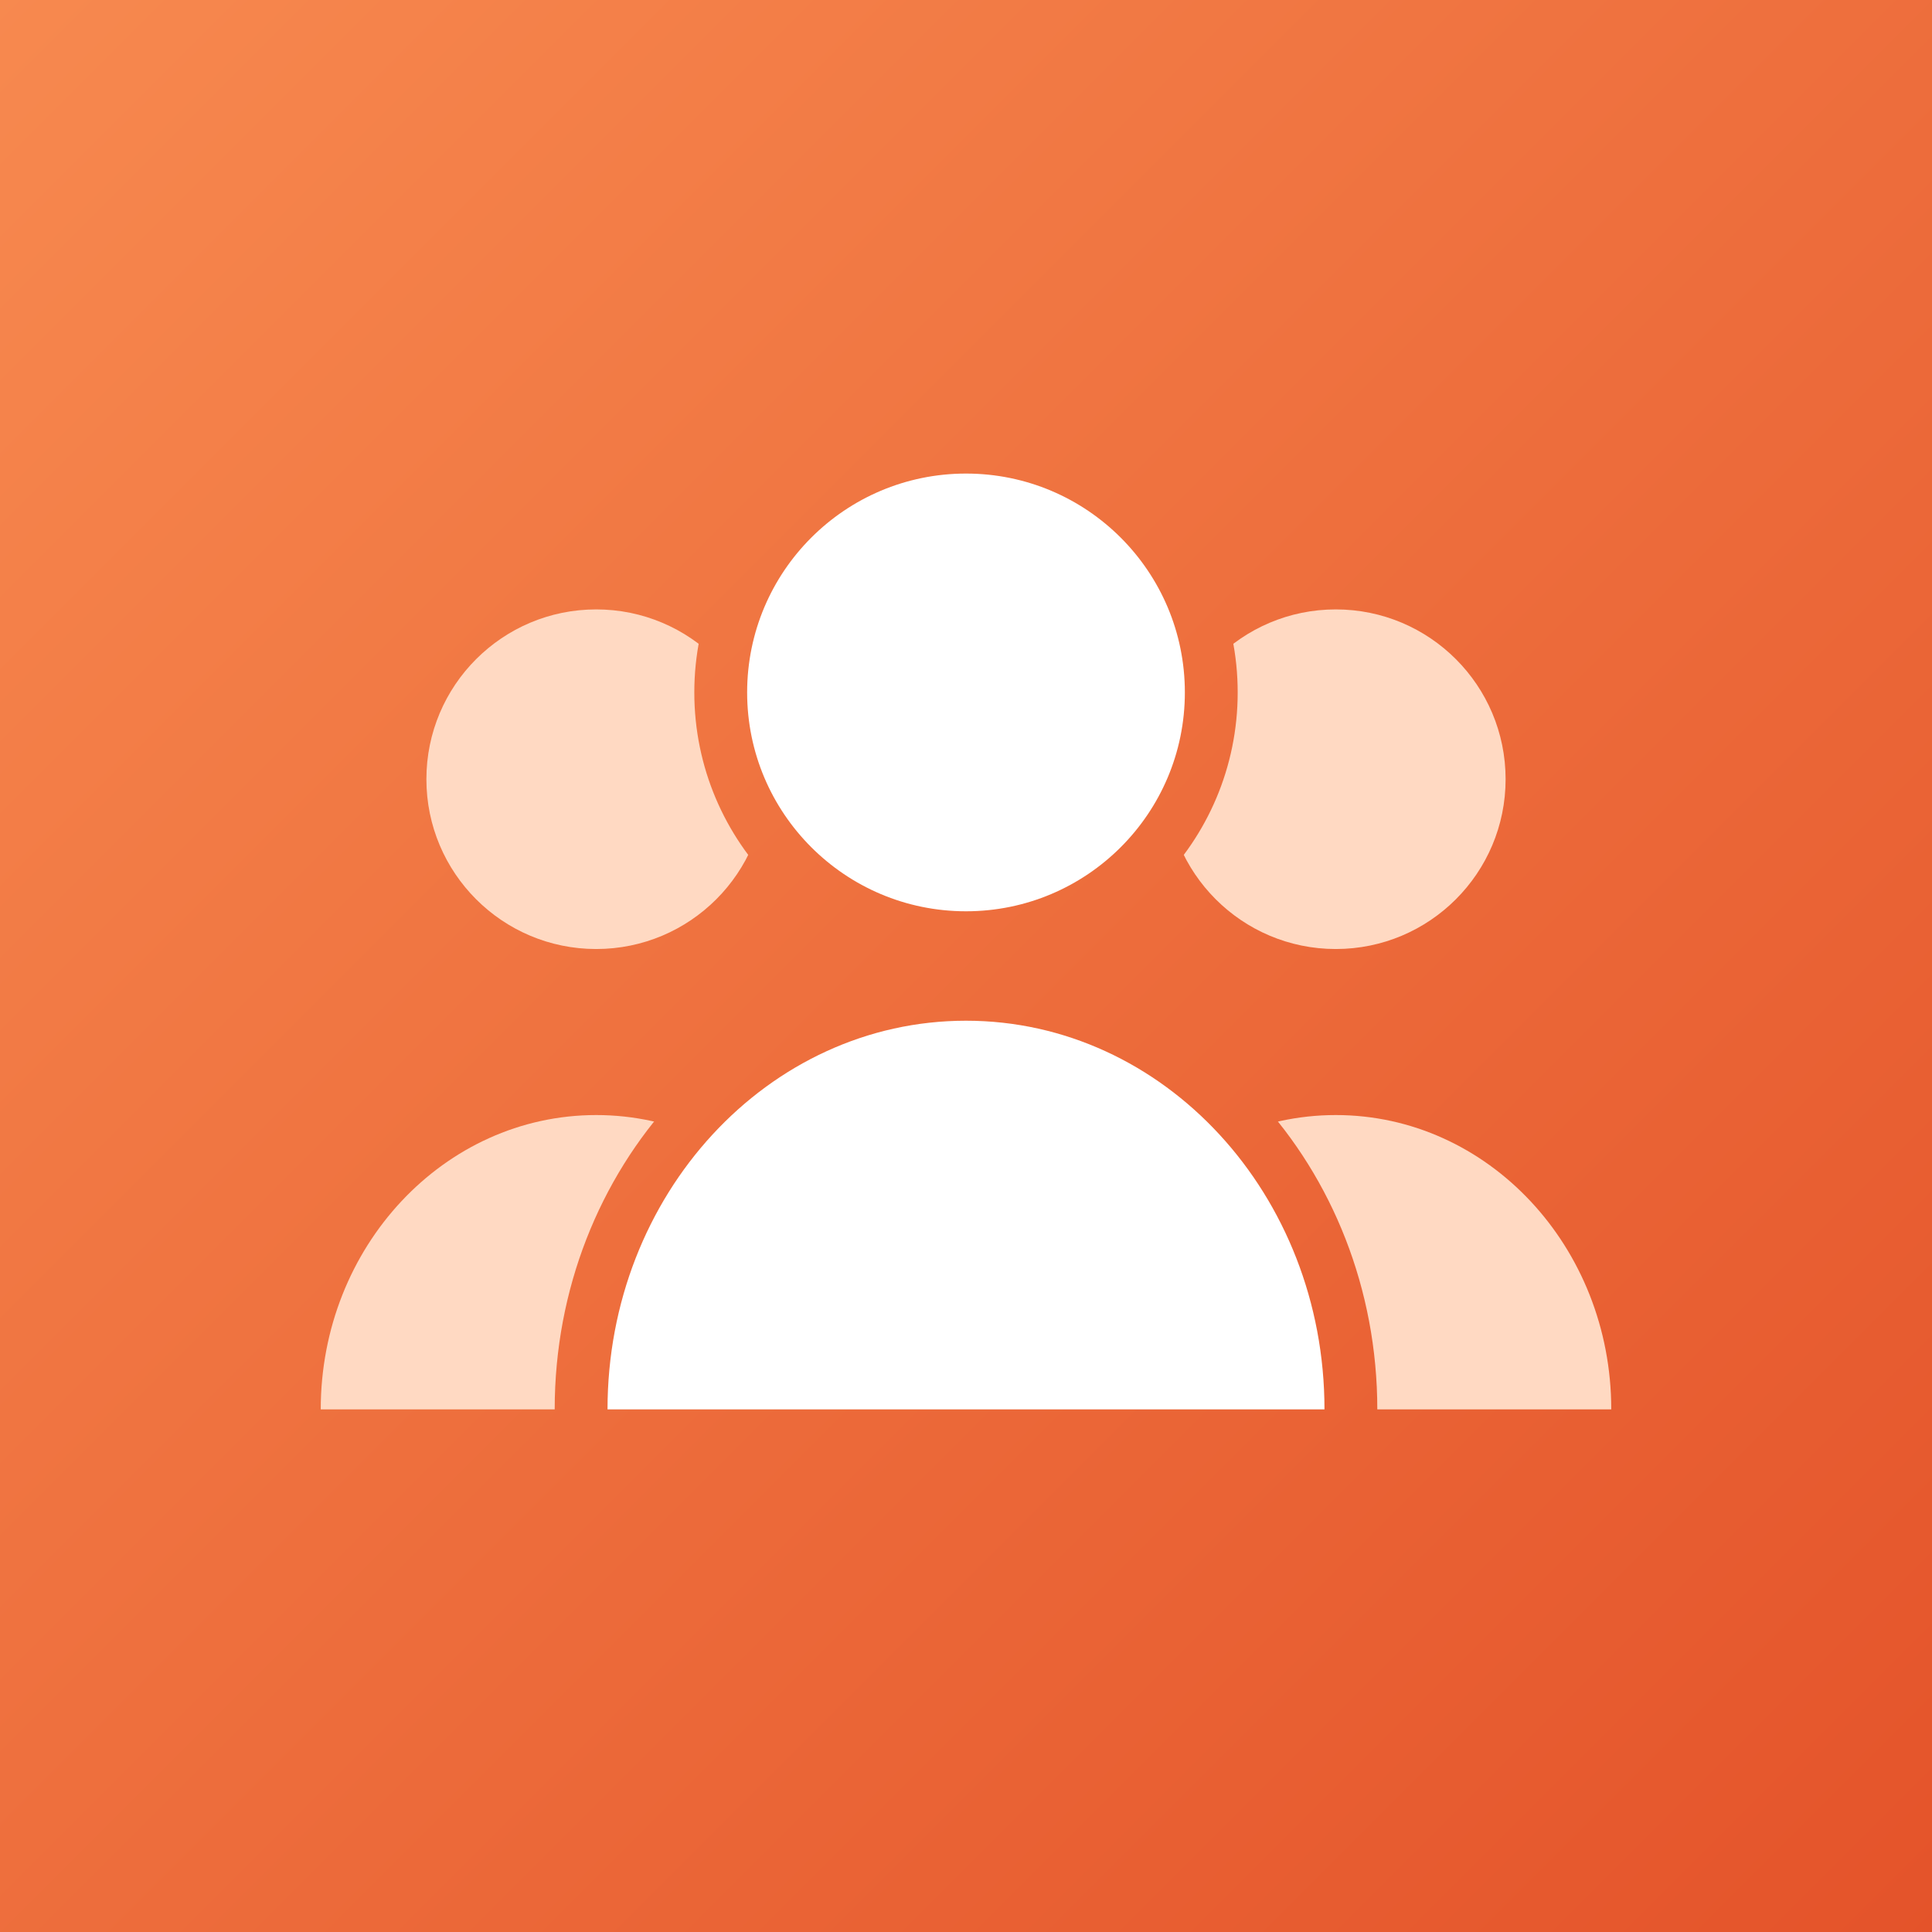
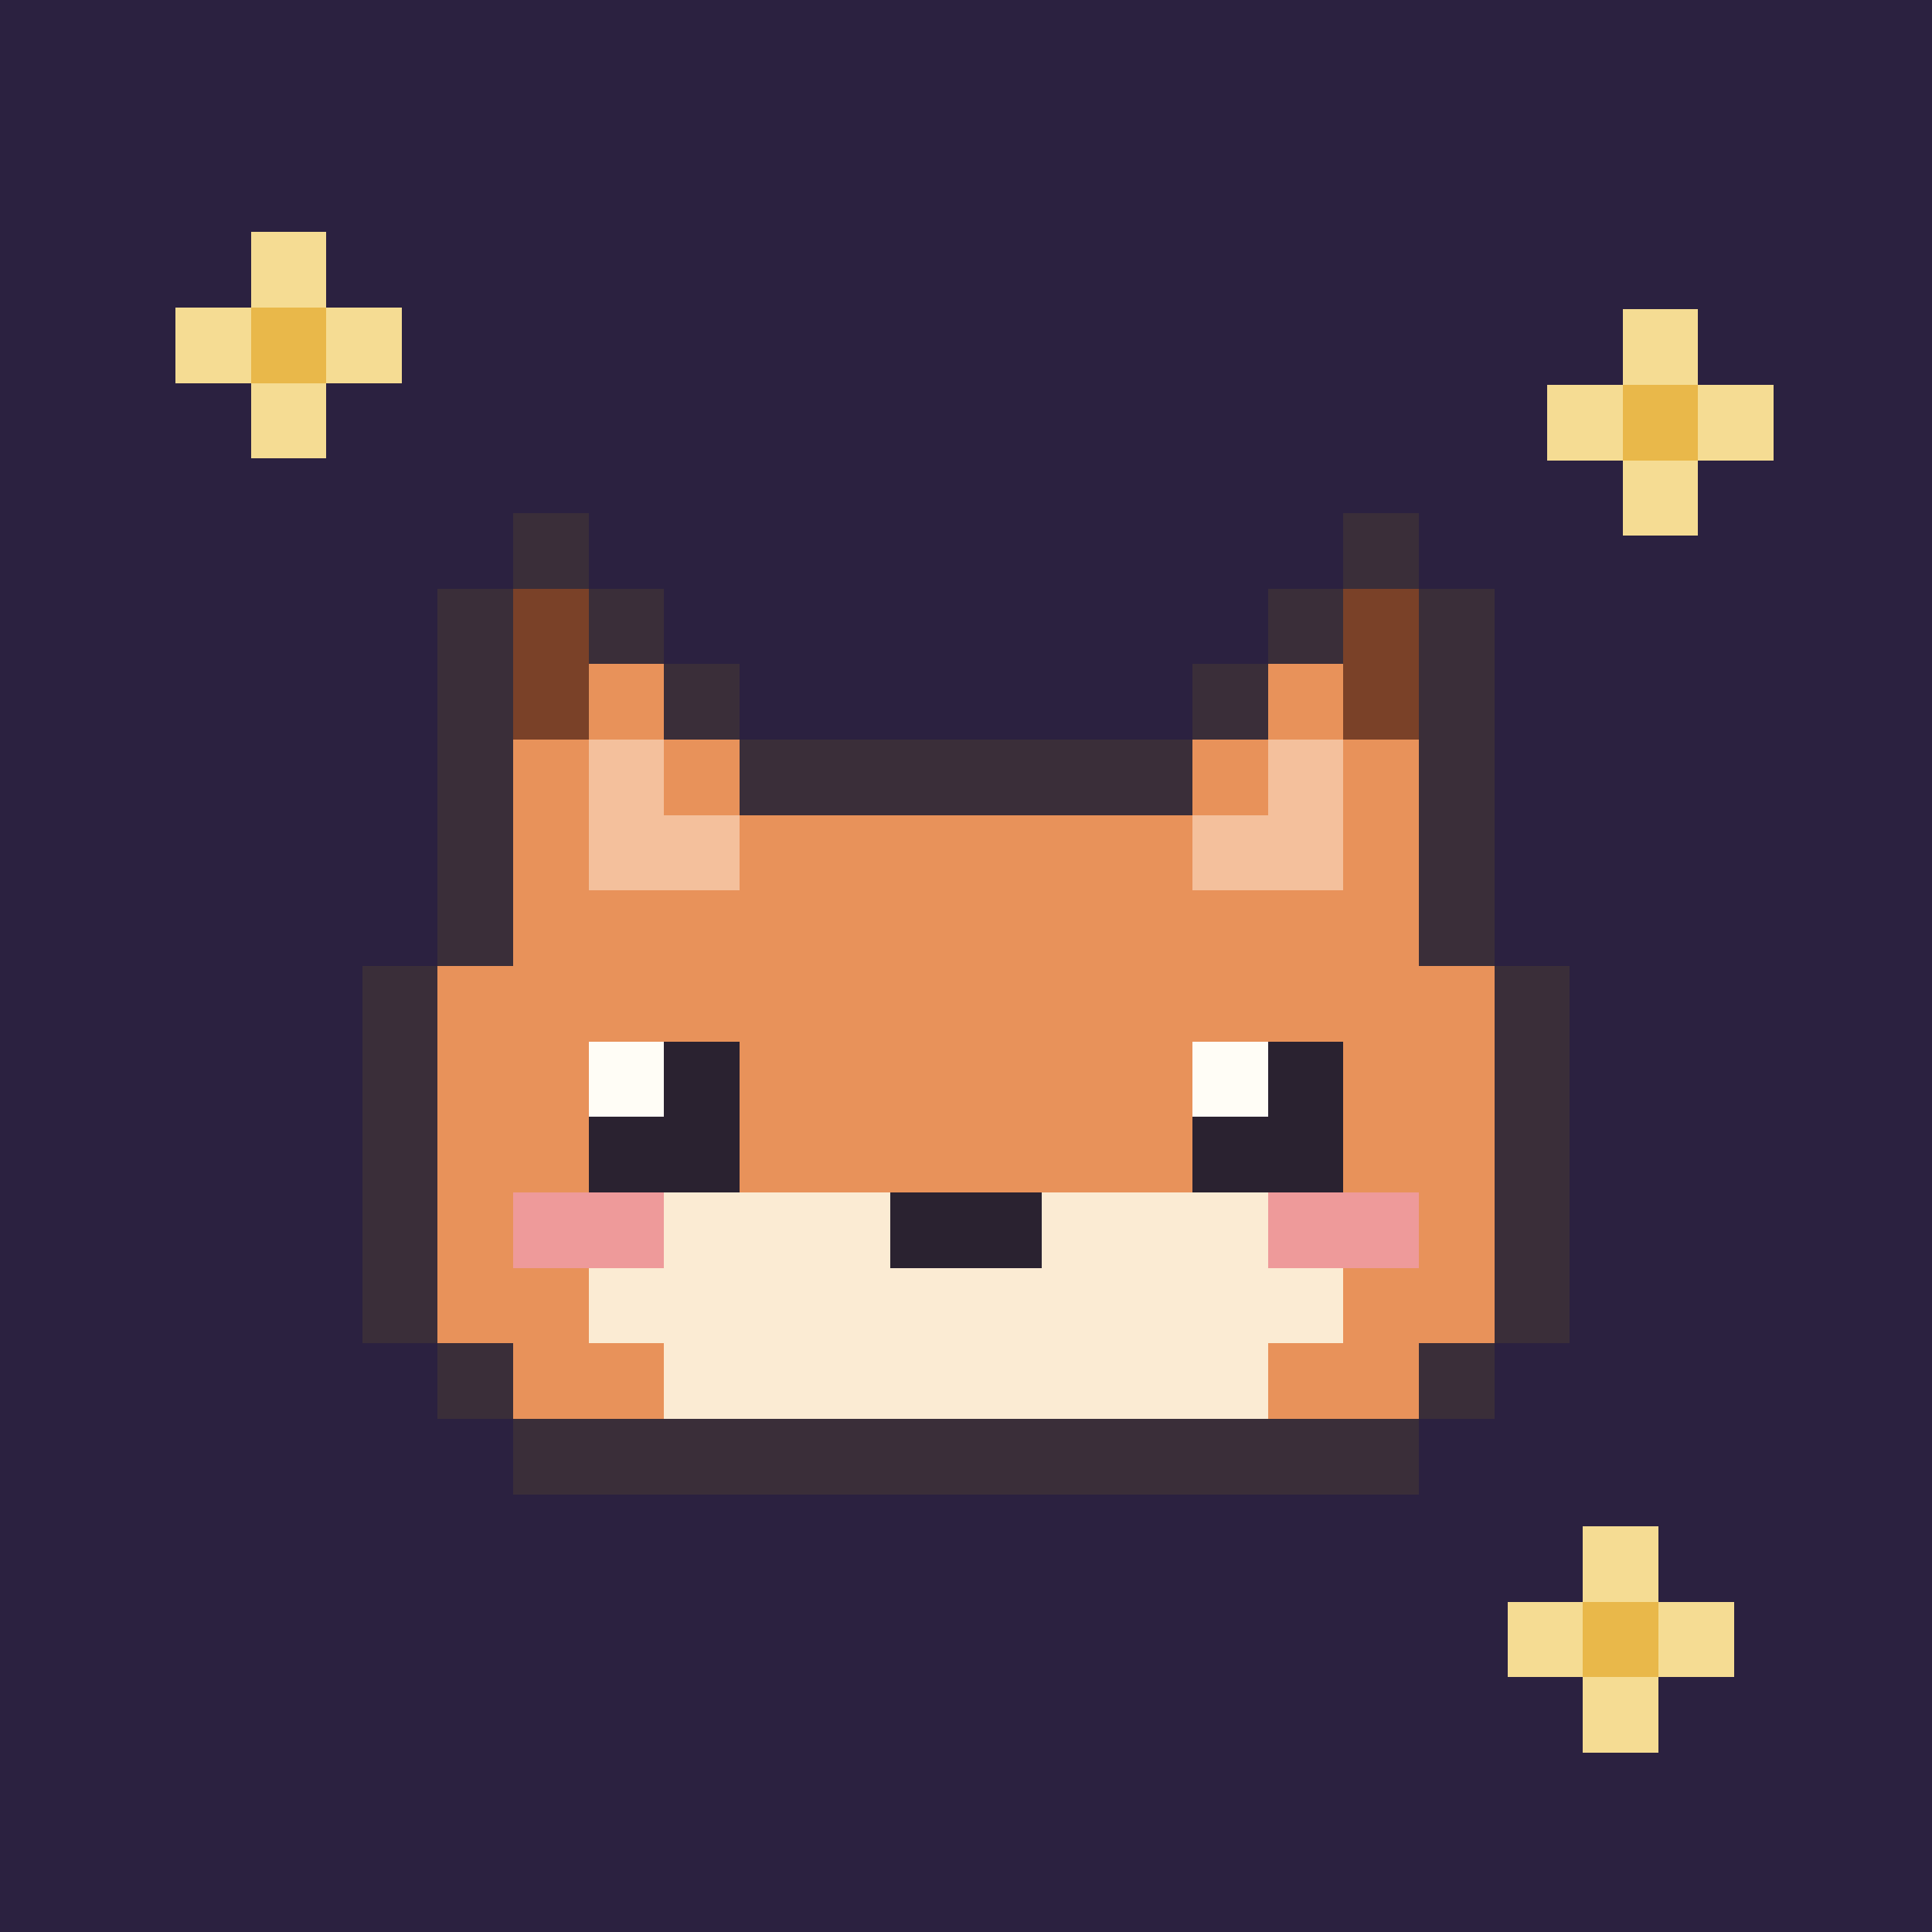
- <svg xmlns="http://www.w3.org/2000/svg" viewBox="0 0 1024 1024" width="1024" height="1024">
-   <defs>
-     <linearGradient id="bg" x1="0" y1="0" x2="1" y2="1">
-       <stop offset="0" stop-color="#F7894F" />
-       <stop offset="1" stop-color="#E4532A" />
-     </linearGradient>
-   </defs>
-   <rect width="1024" height="1024" fill="url(#bg)" />
-   <defs>
-     <mask id="cut0" maskUnits="userSpaceOnUse" x="0" y="0" width="1024" height="1024">
-       <rect width="1024" height="1024" fill="white" />
-       <g fill="black" stroke="black" stroke-width="56" stroke-linejoin="round">
-         <circle cx="512" cy="400" r="116" />
-         <path d="M322 780 a190 206 0 0 1 380 0 Z" />
-       </g>
-     </mask>
-   </defs>
-   <g transform="translate(512 512) scale(1) translate(-512 -545)">
-     <g fill="#FFD9C2" mask="url(#cut0)">
-       <circle cx="316" cy="446" r="90" />
-       <path d="M170 780 a146 156 0 0 1 292 0 Z" />
-       <circle cx="708" cy="446" r="90" />
-       <path d="M562 780 a146 156 0 0 1 292 0 Z" />
-     </g>
-     <g fill="#FFFFFF">
-       <circle cx="512" cy="400" r="116" />
-       <path d="M322 780 a190 206 0 0 1 380 0 Z" />
-     </g>
-   </g>
+ <svg xmlns="http://www.w3.org/2000/svg" viewBox="0 0 1024 1024" width="1024" height="1024" shape-rendering="crispEdges">
+   <rect width="1024" height="1024" fill="#2B2140" />
+   <rect x="133" y="163" width="40" height="40" fill="#E9B84A" />
+   <rect x="93" y="163" width="40" height="40" fill="#F5DC93" />
+   <rect x="173" y="163" width="40" height="40" fill="#F5DC93" />
+   <rect x="133" y="123" width="40" height="40" fill="#F5DC93" />
+   <rect x="133" y="203" width="40" height="40" fill="#F5DC93" />
+   <rect x="860" y="204" width="40" height="40" fill="#E9B84A" />
+   <rect x="820" y="204" width="40" height="40" fill="#F5DC93" />
+   <rect x="900" y="204" width="40" height="40" fill="#F5DC93" />
+   <rect x="860" y="164" width="40" height="40" fill="#F5DC93" />
+   <rect x="860" y="244" width="40" height="40" fill="#F5DC93" />
+   <rect x="839" y="849" width="40" height="40" fill="#E9B84A" />
+   <rect x="799" y="849" width="40" height="40" fill="#F5DC93" />
+   <rect x="879" y="849" width="40" height="40" fill="#F5DC93" />
+   <rect x="839" y="809" width="40" height="40" fill="#F5DC93" />
+   <rect x="839" y="889" width="40" height="40" fill="#F5DC93" />
+   <rect x="272" y="272" width="40" height="40" fill="#3A2E39" />
+   <rect x="712" y="272" width="40" height="40" fill="#3A2E39" />
+   <rect x="232" y="312" width="40" height="40" fill="#3A2E39" />
+   <rect x="272" y="312" width="40" height="40" fill="#7A4128" />
+   <rect x="312" y="312" width="40" height="40" fill="#3A2E39" />
+   <rect x="672" y="312" width="40" height="40" fill="#3A2E39" />
+   <rect x="712" y="312" width="40" height="40" fill="#7A4128" />
+   <rect x="752" y="312" width="40" height="40" fill="#3A2E39" />
+   <rect x="232" y="352" width="40" height="40" fill="#3A2E39" />
+   <rect x="272" y="352" width="40" height="40" fill="#7A4128" />
+   <rect x="312" y="352" width="40" height="40" fill="#E8925A" />
+   <rect x="352" y="352" width="40" height="40" fill="#3A2E39" />
+   <rect x="632" y="352" width="40" height="40" fill="#3A2E39" />
+   <rect x="672" y="352" width="40" height="40" fill="#E8925A" />
+   <rect x="712" y="352" width="40" height="40" fill="#7A4128" />
+   <rect x="752" y="352" width="40" height="40" fill="#3A2E39" />
+   <rect x="232" y="392" width="40" height="40" fill="#3A2E39" />
+   <rect x="272" y="392" width="40" height="40" fill="#E8925A" />
+   <rect x="312" y="392" width="40" height="40" fill="#F4C09C" />
+   <rect x="352" y="392" width="40" height="40" fill="#E8925A" />
+   <rect x="392" y="392" width="240" height="40" fill="#3A2E39" />
+   <rect x="632" y="392" width="40" height="40" fill="#E8925A" />
+   <rect x="672" y="392" width="40" height="40" fill="#F4C09C" />
+   <rect x="712" y="392" width="40" height="40" fill="#E8925A" />
+   <rect x="752" y="392" width="40" height="40" fill="#3A2E39" />
+   <rect x="232" y="432" width="40" height="40" fill="#3A2E39" />
+   <rect x="272" y="432" width="40" height="40" fill="#E8925A" />
+   <rect x="312" y="432" width="80" height="40" fill="#F4C09C" />
+   <rect x="392" y="432" width="240" height="40" fill="#E8925A" />
+   <rect x="632" y="432" width="80" height="40" fill="#F4C09C" />
+   <rect x="712" y="432" width="40" height="40" fill="#E8925A" />
+   <rect x="752" y="432" width="40" height="40" fill="#3A2E39" />
+   <rect x="232" y="472" width="40" height="40" fill="#3A2E39" />
+   <rect x="272" y="472" width="480" height="40" fill="#E8925A" />
+   <rect x="752" y="472" width="40" height="40" fill="#3A2E39" />
+   <rect x="192" y="512" width="40" height="40" fill="#3A2E39" />
+   <rect x="232" y="512" width="560" height="40" fill="#E8925A" />
+   <rect x="792" y="512" width="40" height="40" fill="#3A2E39" />
+   <rect x="192" y="552" width="40" height="40" fill="#3A2E39" />
+   <rect x="232" y="552" width="80" height="40" fill="#E8925A" />
+   <rect x="312" y="552" width="40" height="40" fill="#FFFDF6" />
+   <rect x="352" y="552" width="40" height="40" fill="#2A2230" />
+   <rect x="392" y="552" width="240" height="40" fill="#E8925A" />
+   <rect x="632" y="552" width="40" height="40" fill="#FFFDF6" />
+   <rect x="672" y="552" width="40" height="40" fill="#2A2230" />
+   <rect x="712" y="552" width="80" height="40" fill="#E8925A" />
+   <rect x="792" y="552" width="40" height="40" fill="#3A2E39" />
+   <rect x="192" y="592" width="40" height="40" fill="#3A2E39" />
+   <rect x="232" y="592" width="80" height="40" fill="#E8925A" />
+   <rect x="312" y="592" width="80" height="40" fill="#2A2230" />
+   <rect x="392" y="592" width="240" height="40" fill="#E8925A" />
+   <rect x="632" y="592" width="80" height="40" fill="#2A2230" />
+   <rect x="712" y="592" width="80" height="40" fill="#E8925A" />
+   <rect x="792" y="592" width="40" height="40" fill="#3A2E39" />
+   <rect x="192" y="632" width="40" height="40" fill="#3A2E39" />
+   <rect x="232" y="632" width="40" height="40" fill="#E8925A" />
+   <rect x="272" y="632" width="80" height="40" fill="#EE9A9A" />
+   <rect x="352" y="632" width="120" height="40" fill="#FBEBD3" />
+   <rect x="472" y="632" width="80" height="40" fill="#2A2230" />
+   <rect x="552" y="632" width="120" height="40" fill="#FBEBD3" />
+   <rect x="672" y="632" width="80" height="40" fill="#EE9A9A" />
+   <rect x="752" y="632" width="40" height="40" fill="#E8925A" />
+   <rect x="792" y="632" width="40" height="40" fill="#3A2E39" />
+   <rect x="192" y="672" width="40" height="40" fill="#3A2E39" />
+   <rect x="232" y="672" width="80" height="40" fill="#E8925A" />
+   <rect x="312" y="672" width="400" height="40" fill="#FBEBD3" />
+   <rect x="712" y="672" width="80" height="40" fill="#E8925A" />
+   <rect x="792" y="672" width="40" height="40" fill="#3A2E39" />
+   <rect x="232" y="712" width="40" height="40" fill="#3A2E39" />
+   <rect x="272" y="712" width="80" height="40" fill="#E8925A" />
+   <rect x="352" y="712" width="320" height="40" fill="#FBEBD3" />
+   <rect x="672" y="712" width="80" height="40" fill="#E8925A" />
+   <rect x="752" y="712" width="40" height="40" fill="#3A2E39" />
+   <rect x="272" y="752" width="480" height="40" fill="#3A2E39" />
</svg>
